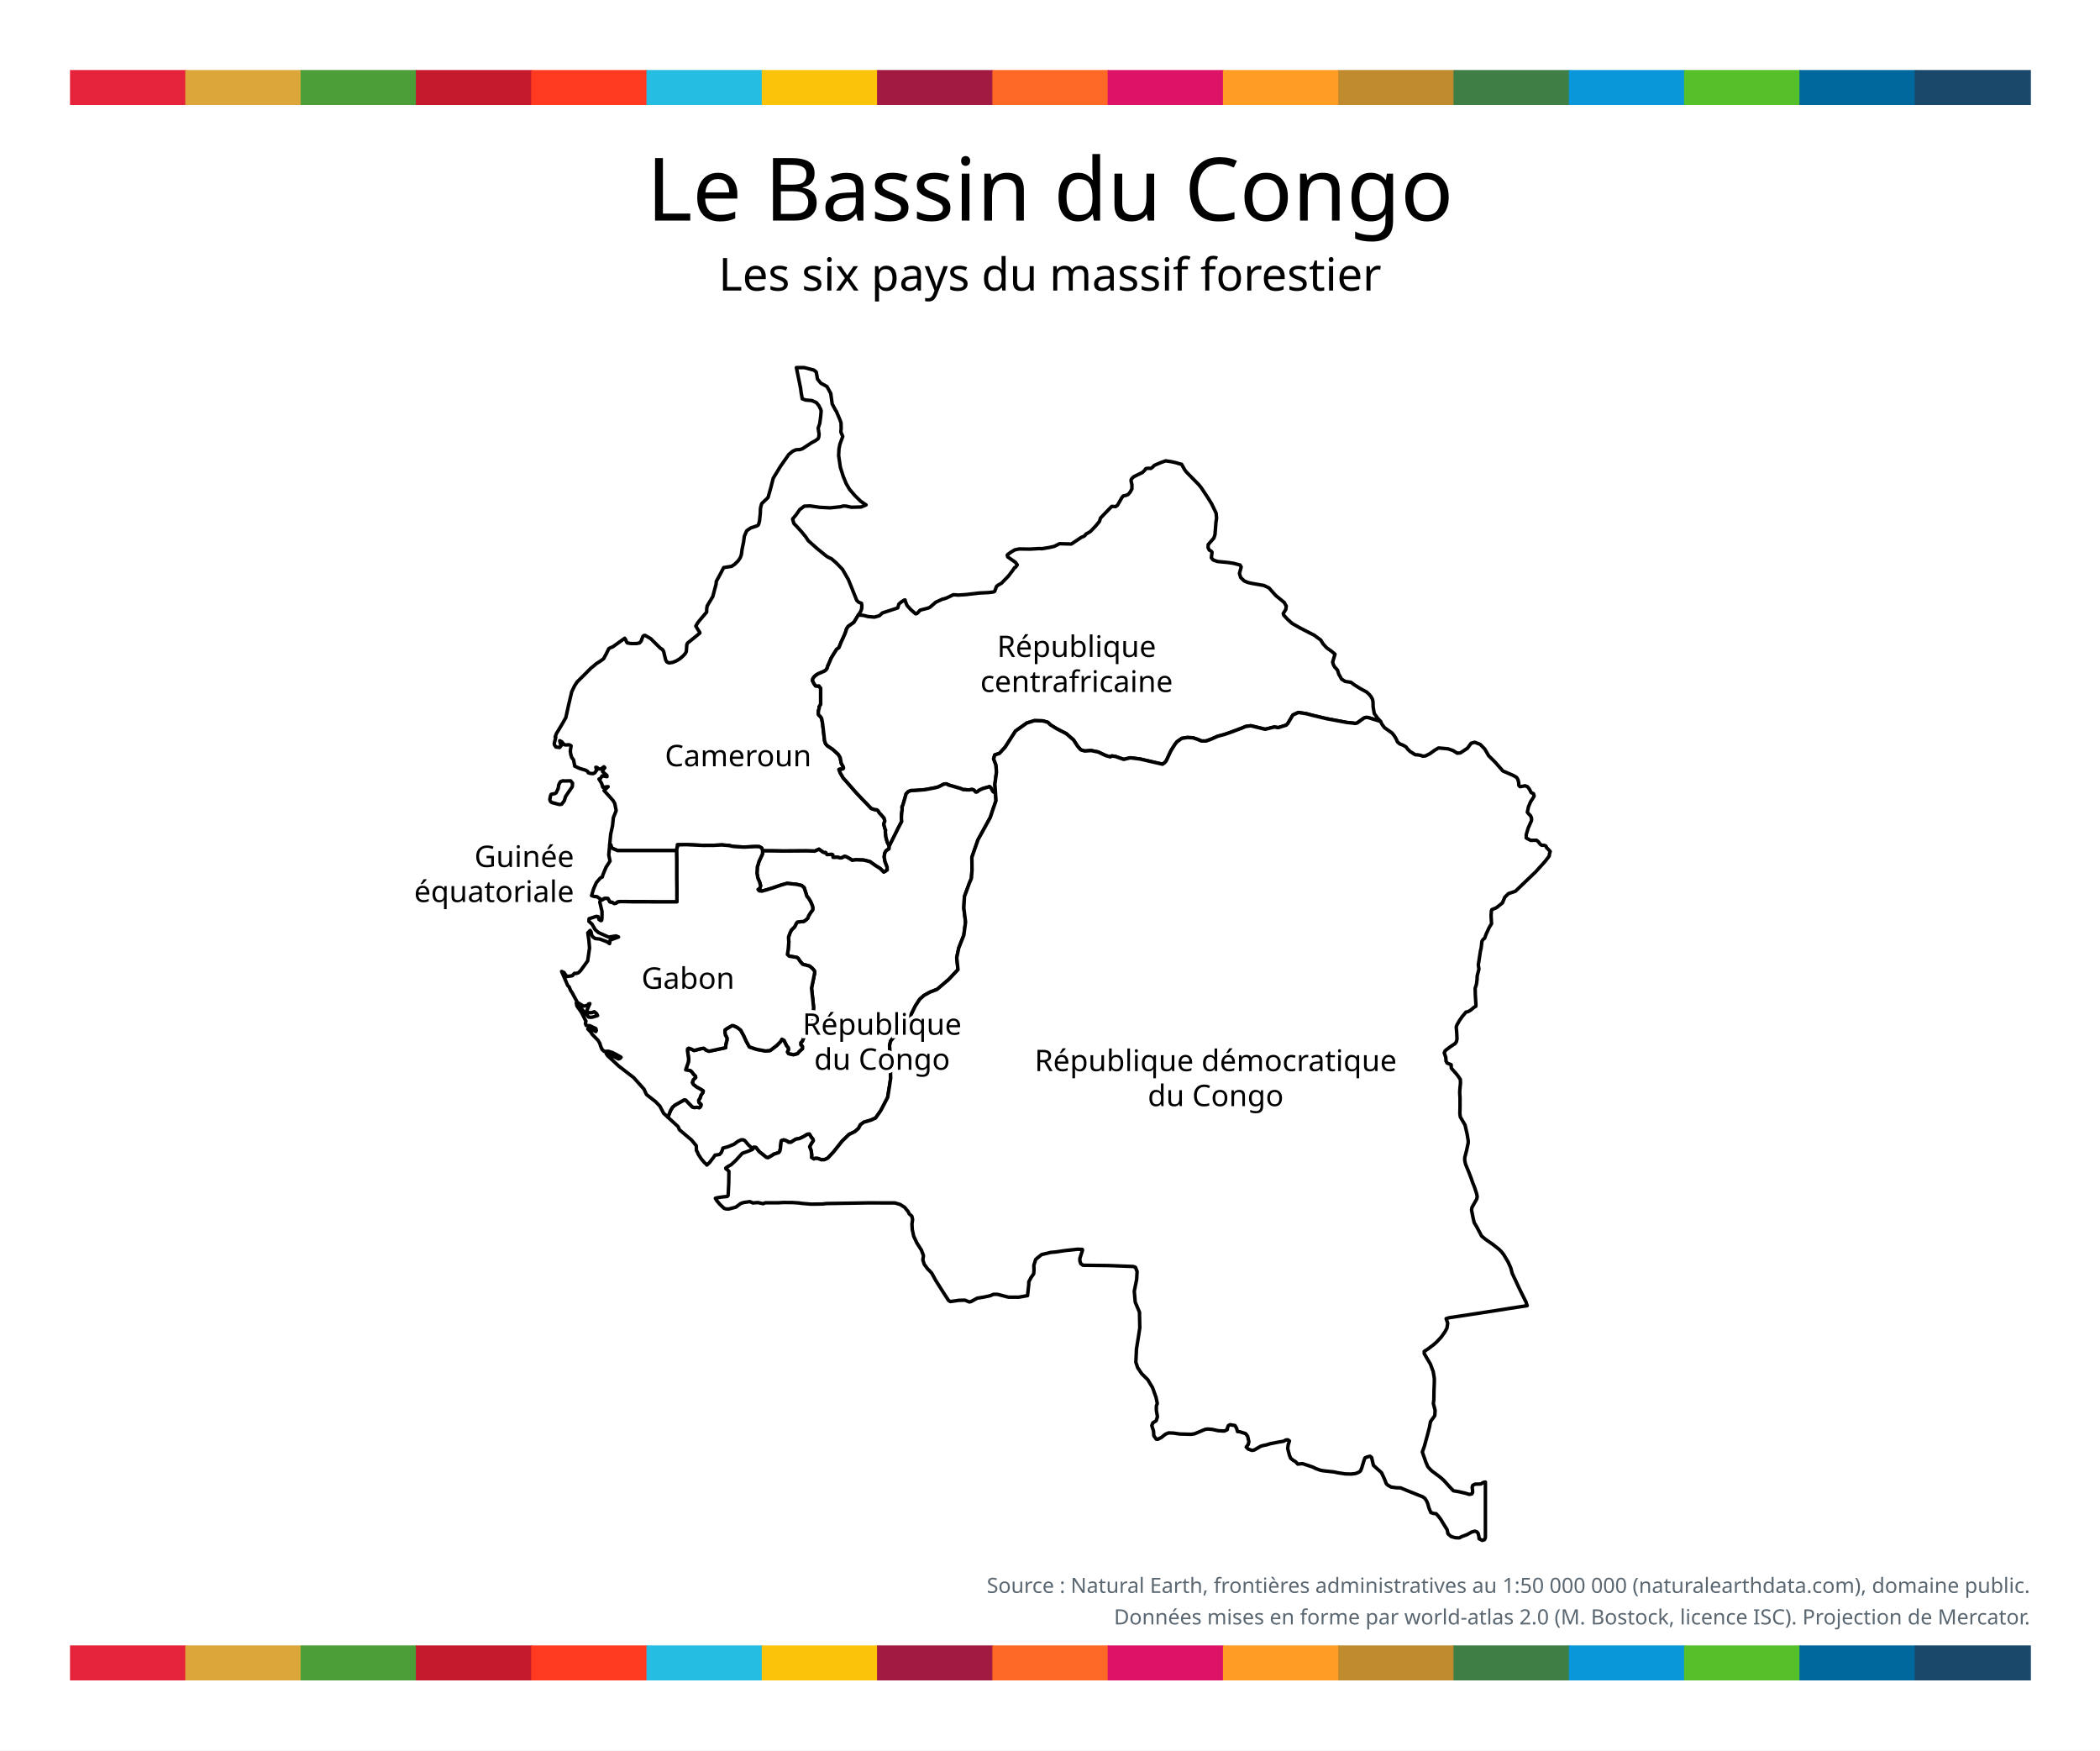
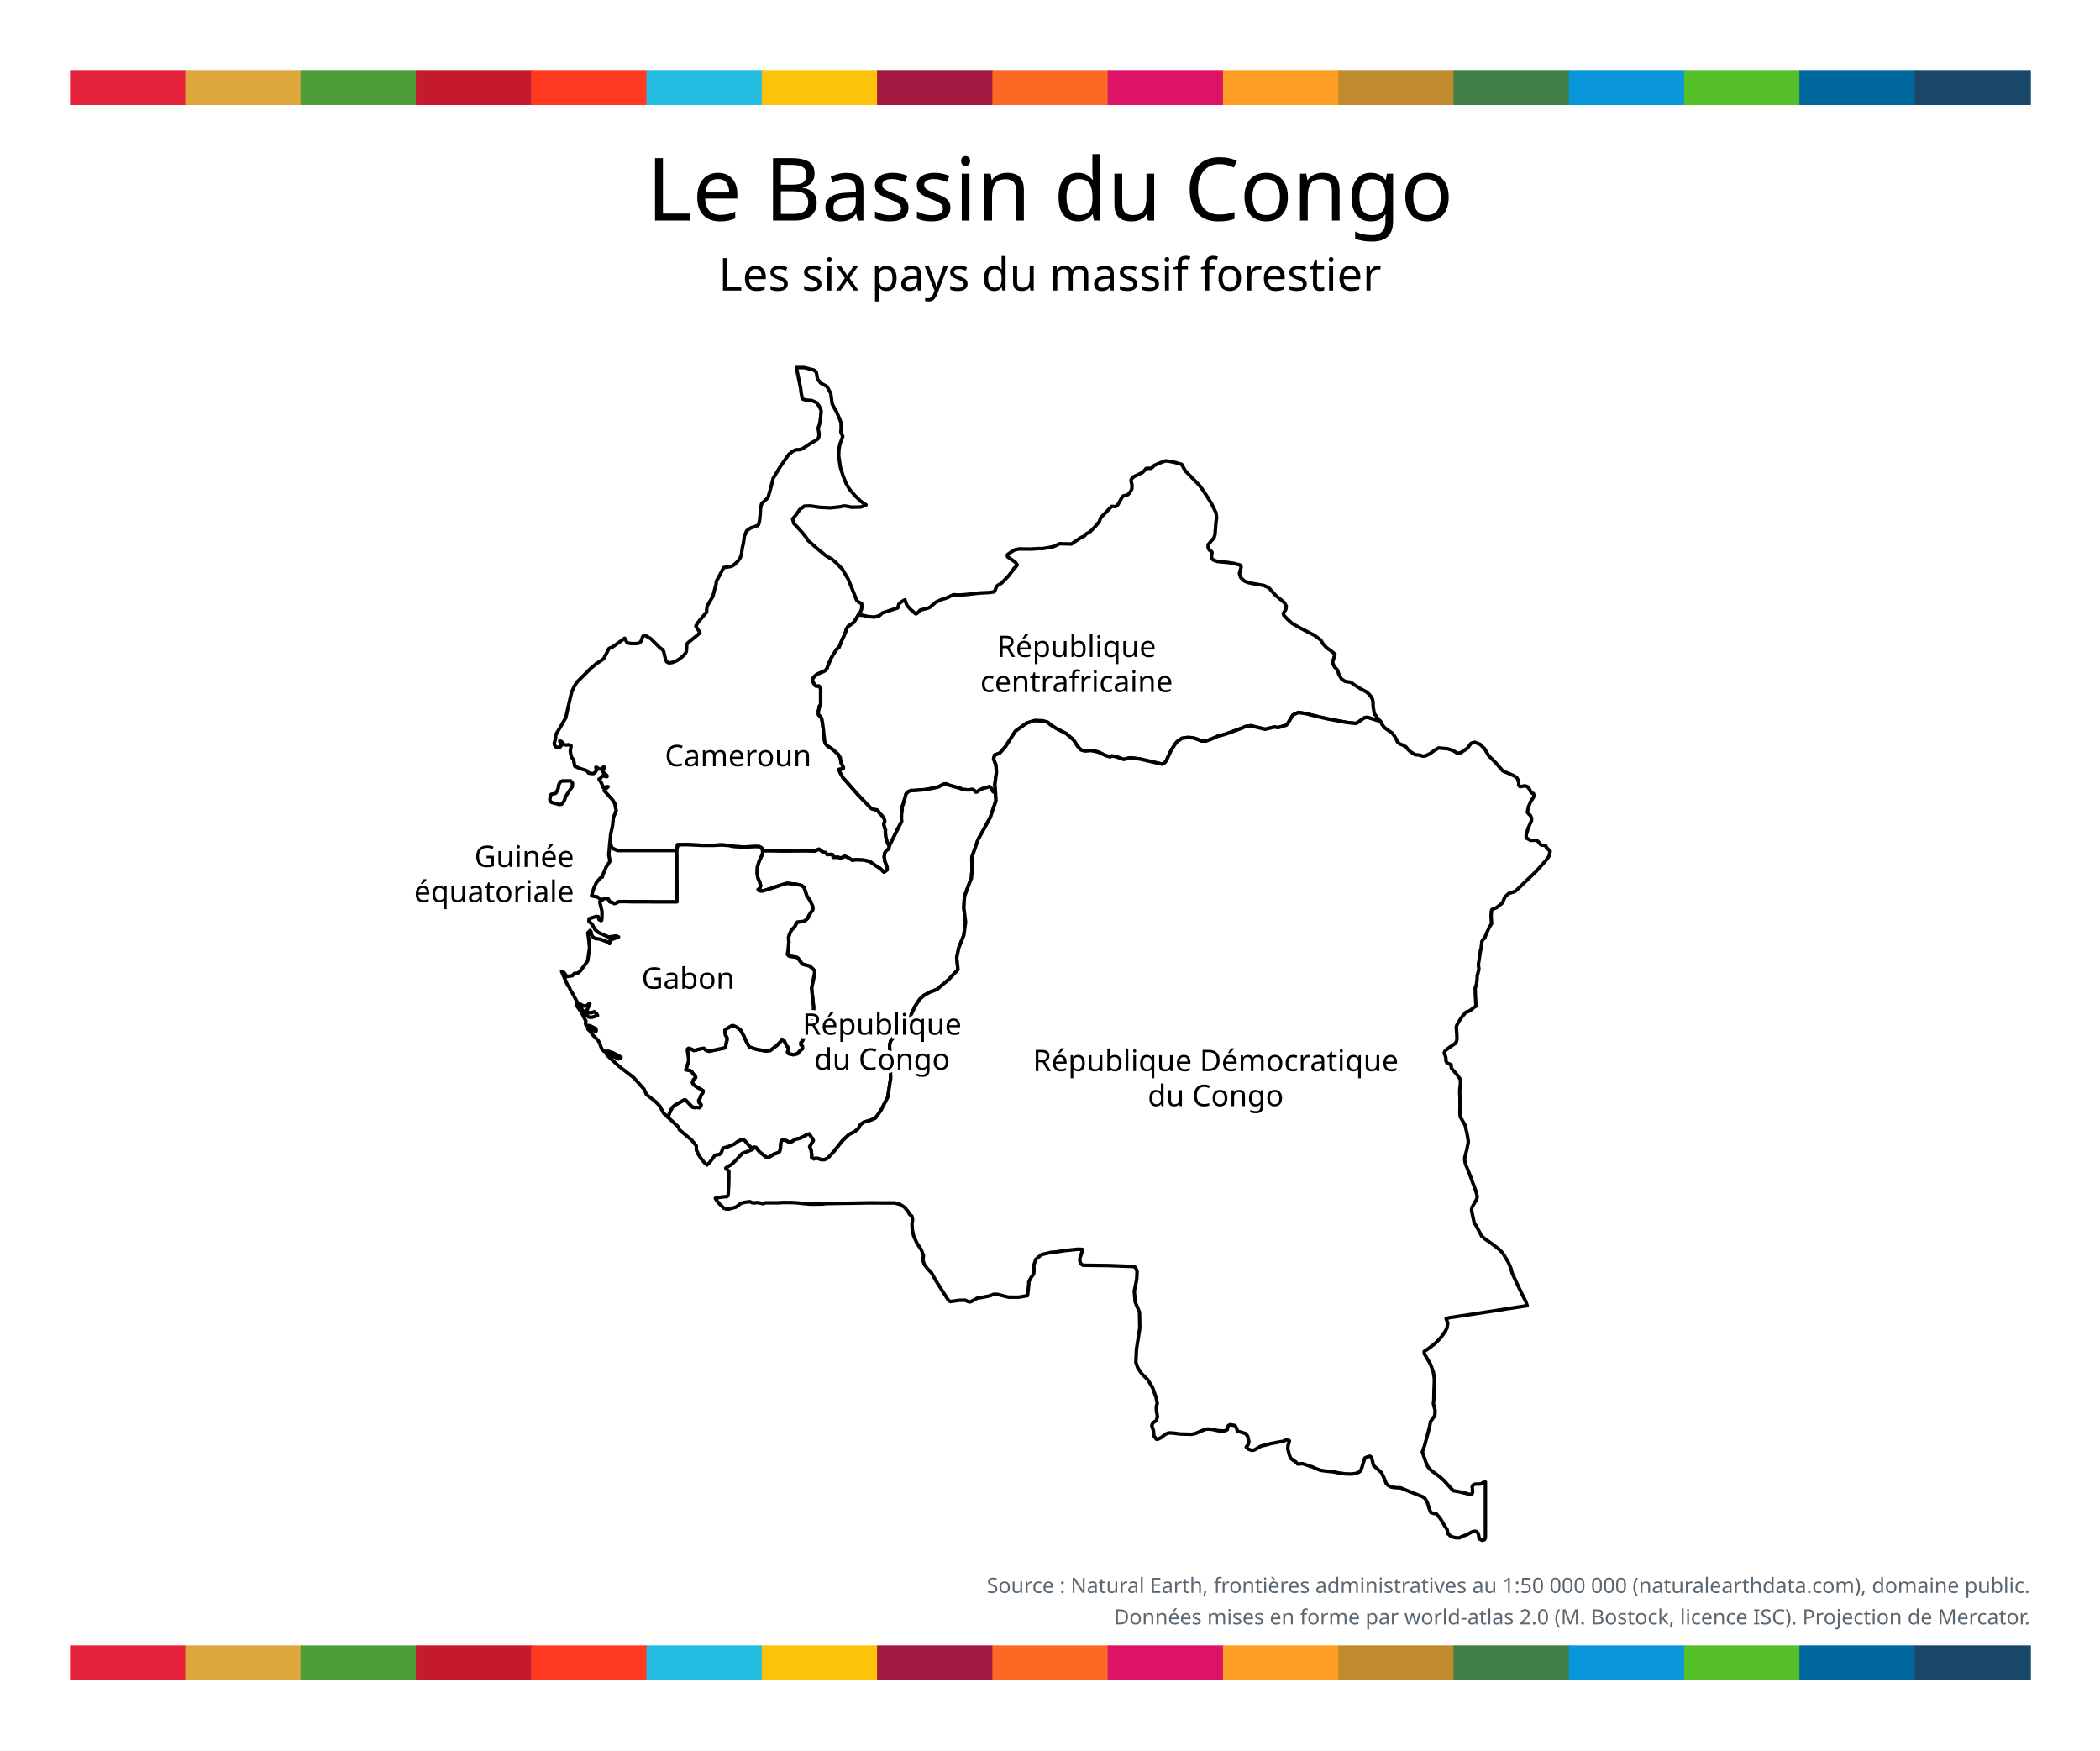
<svg xmlns="http://www.w3.org/2000/svg" viewBox="0 0 1200 1000" width="1200" height="1000" font-family="Jost, Verdana, sans-serif">
  <rect width="1200" height="1000" fill="#FFFFFF" />
  <defs>
    <clipPath id="zone">
      <rect x="40" y="185" width="1120" height="725" rx="6" />
    </clipPath>
  </defs>
  <rect x="40" y="185" width="1120" height="725" fill="#FFFFFF" rx="6" />
  <g clip-path="url(#zone)">
    <path d="M317.234,421.022L317.955,419.06L319.396,416.706L321.198,413.696L323.361,409.902L324.802,403.225L325.793,399.035L326.694,395.236L328.316,391.83L329.848,389.515L334.352,385.058L337.686,381.693L339.398,380.338L340.659,379.201L342.731,377.889L344.894,376.359L346.515,373.385L347.867,370.585L348.858,370.016L350.209,369.491L354.354,366.516L356.966,364.634L357.597,365.597L358.048,366.734L358.498,367.303L360.75,367.653L363.724,367.653L365.435,367.303L366.336,366.297L367.327,363.627L367.868,363.102L368.589,362.97L371.832,364.852L374.535,367.522L377.238,370.191L378.589,371.11L379.22,372.16L380.391,377.015L381.112,378.195L382.283,378.72L384.356,378.414L386.518,377.539L388.5,376.315L390.392,374.697L391.653,373.254L392.194,372.16L392.464,368.222L392.915,367.347L394.897,365.772L398.14,363.145L399.942,361.613L399.762,361.088L398.681,359.467L397.6,357.672L398.681,355.832L399.762,354.43L403.816,349.654L403.816,348.12L404.087,346.191L407.33,340.753L409.222,333.556L409.312,332.151L411.204,328.682L413.547,324.245L418.051,323.542L419.763,322.4L421.745,320.466L423.007,318.619L423.637,316.861L424.088,313.518L424.899,309.69L425.349,306.301L426.701,303.174L428.953,301.633L432.827,300.311L433.458,299.695L433.998,297.624L434.449,293.348L434.539,290.746L434.719,289.643L435.26,287.702L438.864,284.26L440.395,278.873L441.837,273.218L445.981,266.408L450.756,259.592L453.009,257.776L454.901,256.934L457.063,256.846L458.595,256.314L463.73,252.947L465.892,251.794L467.514,250.597L467.874,249.577L468.055,248.07L467.514,244.565L468.415,241.991L468.956,237.995L469.226,234.841L468.956,233.774L468.145,232.263L468.055,231.952L466.523,229.996L463.91,228.839L460.306,228.528L458.414,227.816L458.144,226.17L457.964,225.236L457.784,224.213L457.513,221.942L455.081,210L459.586,210L465.081,211.427L466.433,212.542L467.154,216.598L469.046,218.914L472.559,220.829L474.722,224.791L475.533,230.752L477.425,234.308L477.875,234.885L480.037,239.993L480.578,241.591L480.668,244.698L480.488,246.783L481.569,249.356L479.947,253.789L479.407,256.491L479.227,260.256L480.218,266.983L481.839,272.112L483.551,276.311L485.443,279.536L488.506,283.112L491.84,286.379L494.903,288.452L492.02,289.643L486.524,289.776L483.371,289.114L481.839,289.07L480.308,289.511L474.451,290.129L468.415,289.82L462.919,289.026L459.586,289.158L456.973,291.143L454.901,294.097L452.919,296.478L453.639,299.078L455.081,300.532L457.964,303.703L460.487,306.785L461.838,308.854L466.883,313.342L471.839,317.388L472.83,318.092L474.181,318.795L474.992,319.103L477.695,321.433L481.389,325.212L484.812,331.141L487.245,337.199L489.588,343.033L490.669,344.042L492.29,344.656L492.471,345.928L492.381,347.769L491.84,349.303L490.488,351.319L487.966,355.525L484.632,357.891L483.731,359.336L483.191,361.131L482.47,362.926L480.668,366.822L479.407,369.973L478.055,370.979L475.082,375.747L473.01,380.512L472.65,381.78L472.019,382.698L471.028,383.441L467.514,384.927L466.343,385.67L465.352,386.544L464.541,387.549L464.271,388.772L465.081,390.476L466.073,391.83L467.064,391.917L467.965,391.874L468.505,392.66L468.956,393.14L468.956,402.44L468.055,403.836L468.145,404.447L467.694,406.062L467.604,407.851L467.874,408.549L468.595,409.116L469.496,410.381L470.037,413.217L471.208,423.289L471.749,424.858L472.74,425.991L475.893,428.127L479.046,431.003L480.127,432.833L480.668,435.882L481.929,438.234L481.929,439.062L481.389,439.367L480.218,439.41L479.407,439.585L480.037,441.327L481.749,444.331L484.542,447.466L487.515,450.862L489.948,453.604L493.011,456.825L495.444,459.305L497.876,461.872L499.768,462.482L501.12,462.656L501.75,463.178L502.471,464.352L503.733,465.658L505.174,467.354L505.625,469.094L504.994,470.747L505.625,473.139L505.625,473.313L506.075,474.27L505.895,475.097L506.255,478.271L506.976,481.011L508.147,483.359L508.147,483.533L507.967,484.967L506.435,485.924L505.535,487.446L505.264,489.576L505.715,492.141L506.886,495.227L506.976,497.009L506.526,497.27L505.805,497.835L504.994,498.226L502.922,496.14L500.579,494.705L497.065,492.228L493.552,491.358L488.957,491.184L486.975,491.489L485.623,490.576L483.641,489.489L482.56,489.228L481.028,490.054L479.947,490.097L478.686,489.75L476.073,489.793L475.803,488.359L475.352,488.098L472.559,488.228L471.749,487.054L471.298,487.185L470.217,486.793L467.965,485.141L465.622,486.228L460.667,486.098L454.36,486.141L447.783,486.185L441.837,486.098L435.8,486.054L435.26,484.489L433.998,483.707L431.746,483.62L425.169,483.924L420.124,483.663L418.502,483.489L416.7,483.054L412.465,482.706L407.24,482.967L406.069,482.924L401.924,482.967L392.374,482.533L387.149,482.62L387.239,483.576L386.878,484.272L386.608,485.924L380.842,485.924L373.184,485.924L365.976,485.924L361.111,485.924L352.912,485.924L350.119,484.75L349.308,484.054L349.128,483.228L349.038,482.663L348.407,482.489L348.948,476.619L350.029,471.704L350.48,467.137L352.101,463.091L351.29,459.044L350.299,457.303L345.164,451.602L347.506,449.425L344.443,449.73L343.812,447.597L342.281,445.072L343.182,444.636L344.083,443.243L346.876,443.678L346.786,442.981L344.353,440.848L344.623,439.759L345.614,438.583L345.074,438.06L343.362,439.323L342.101,439.28L341.2,438.452L340.479,438.322L340.929,439.977L339.938,441.414L339.037,441.936L337.416,441.849L336.154,441.501L335.794,440.673L334.623,440.02L331.199,438.975L328.406,437.668L327.775,434.183L326.694,432.702L326.154,431.003L325.883,429.086L326.334,426.079L325.613,425.599L324.802,425.468L323.541,425.599L322.37,425.425L321.018,423.769L319.847,423.158L320.568,426.166L319.757,427.037L317.685,426.776L316.874,425.643L316.694,424.771L317.595,421.109Z" fill="#FFFFFF" stroke="#000000" stroke-width="2" stroke-linejoin="round" />
    <path d="M707.439,322.488L708.611,322.795L709.241,323.938L708.25,327.628L708.971,329.956L711.043,331.932L713.115,332.766L715.188,333.249L722.215,334.478L725.098,335.838L728.972,340.182L733.837,344.174L735.009,346.278L734.738,348.164L733.297,350.487L733.567,351.451L735.729,353.773L738.342,356.139L742.937,358.767L751.046,362.926L754.74,365.684L756.001,367.785L758.073,370.06L760.956,372.116L762.848,373.735L761.497,378.283L761.947,379.769L762.668,381.037L764.29,382.829L765.011,385.145L766.632,387.986L768.704,389.296L771.948,389.777L773.75,391.131L777.354,393.402L780.958,395.367L782.399,396.721L783.39,397.9L784.201,399.341L784.561,400.738L784.651,403.793L785.282,407.589L787.174,410.207L788.886,412.126L781.678,409.902L780.597,409.858L779.336,410.251L775.552,412.999L774.381,413.304L773.029,413.086L769.605,412.737L758.163,410.6L749.334,408.505L746.631,407.764L741.946,407.022L738.793,408.462L735.91,413.304L735.009,414.263L730.414,415.703L728.251,415.31L722.936,416.618L714.737,414.612L711.764,415.048L709.421,416.052L703.565,418.232L699.961,419.496L695.817,420.63L691.853,422.374L689.15,423.333L686.537,423.333L684.195,422.33L681.672,421.502L678.519,421.327L675.365,421.807L672.572,423.769L671.491,425.12L669.149,428.824L666.356,434.793L665.274,435.969L664.914,436.1L664.283,436.579L651.4,433.617L645.904,432.92L642.12,433.835L637.435,432.179L635.363,431.874L634.462,432.397L631.849,431.656L627.524,429.609L623.47,428.781L619.866,429.042L617.614,428.388L615.812,426.384L613.469,422.766L609.325,419.147L603.739,416.27L600.225,414.089L598.784,412.65L595.811,411.821L591.126,411.69L586.711,413.086L580.314,417.621L574.368,426.863L571.124,430.393L568.421,431.308L567.791,433.53L569.142,437.058L569.412,441.152L568.512,448.032L568.872,453.082L567.43,452.255L566.079,449.904L565.448,449.425L561.574,450.514L559.502,451.471L558.421,452.385L557.61,452.516L556.349,451.254L555.448,450.992L553.826,451.254L552.294,451.21L551.303,451.079L550.582,451.167L548.781,450.426L542.023,448.468L540.852,447.814L539.501,447.902L536.077,449.599L534.185,450.078L528.599,451.123L522.653,451.602L520.4,451.645L518.869,452.385L517.788,453.473L517.157,455.78L515.986,459.827L515.445,460.915L515.535,462.525L515.175,465.223L515.085,467.659L515.265,469.268L513.553,472.53L511.571,476.532L509.859,479.924L508.147,483.359L506.976,481.011L506.255,478.271L505.895,475.097L506.075,474.27L505.625,473.313L505.625,473.139L504.994,470.747L505.625,469.094L505.174,467.354L503.733,465.658L502.471,464.352L501.75,463.178L501.12,462.656L499.768,462.482L497.876,461.872L495.444,459.305L493.011,456.825L489.948,453.604L487.515,450.862L484.542,447.466L481.749,444.331L480.037,441.327L479.407,439.585L480.218,439.41L481.389,439.367L481.929,439.062L481.929,438.234L480.668,435.882L480.127,432.833L479.046,431.003L475.893,428.127L472.74,425.991L471.749,424.858L471.208,423.289L470.037,413.217L469.496,410.381L468.595,409.116L467.874,408.549L467.604,407.851L467.694,406.062L468.145,404.447L468.055,403.836L468.956,402.44L468.956,393.14L468.505,392.66L467.965,391.874L467.064,391.917L466.073,391.83L465.081,390.476L464.271,388.772L464.541,387.549L465.352,386.544L466.343,385.67L467.514,384.927L471.028,383.441L472.019,382.698L472.65,381.78L473.01,380.512L475.082,375.747L478.055,370.979L479.407,369.973L480.668,366.822L482.47,362.926L483.191,361.131L483.731,359.336L484.632,357.891L487.966,355.525L490.488,351.319L493.281,351.538L496.074,352.24L499.678,352.546L502.471,351.757L504.273,350.136L508.327,348.821L513.012,347.287L513.643,345.051L515.085,343.867L516.616,342.858L517.157,342.726L517.337,343.472L518.238,345.796L520.31,348.12L523.193,350.662L524.004,350.487L525.806,348.558L530.401,347.374L531.482,346.848L534.726,344.042L538.6,342.244L539.501,342.069L540.942,341.586L544.816,339.744L547.609,339.963L552.114,339.656L559.592,338.778L564.998,338.515L567.701,338.164L568.421,337.769L569.412,335.048L570.313,334.302L572.296,333.161L576.26,329.077L578.873,325.607L579.593,324.465L579.683,324.377L580.224,324.157L581.305,322.707L580.224,321.213L575.809,318.136L575.809,317.74L575.539,317.212L575.809,316.817L577.521,315.541L579.864,314.134L582.296,313.606L588.603,313.694L594.099,313.386L595.36,313.474L599.595,312.77L602.478,312.11L605.451,310.614L612.208,310.79L617.794,307.049L619.416,306.345L620.136,305.772L620.407,305.2L623.019,303.703L625.993,300.62L628.245,297.888L628.876,295.905L635.273,289.29L637.525,289.423L638.606,288.585L641.129,284.172L641.85,283.333L643.111,283.068L644.552,282.583L645.724,281.258L646.805,279.315L646.805,276.885L646.354,274.941L646.354,274.013L646.985,273.129L647.976,272.289L652.841,269.902L654.012,268.752L654.823,267.69L656.175,267.514L657.616,267.602L658.517,266.983L659.598,265.877L662.932,264.417L666.085,263.266L669.329,263.753L671.942,264.328L674.194,265.036L675.185,265.213L676.987,268.398L677.798,269.504L685.096,276.974L686.537,278.785L690.141,284.216L692.393,287.879L694.916,293.127L695.186,295.993L694.826,298.417L694.285,305.376L693.655,307.357L690.411,311.098L690.321,312.77L690.952,314.178L691.943,314.75L692.573,315.453L692.213,318.663L693.294,319.938L695.727,320.773L701.763,321.345L704.917,321.828Z" fill="#FFFFFF" stroke="#000000" stroke-width="2" stroke-linejoin="round" />
    <path d="M381.653,638.248L383.184,634.372L384.265,632.587L385.617,631.368L391.023,628.321L391.834,628.452L395.618,632.369L396.789,632.718L398.05,632.587L399.672,632.761L400.393,631.978L400.573,630.976L399.402,629.845L399.221,628.626L400.032,627.276L400.483,625.84L401.654,624.099L401.834,623.272L400.573,622.402L398.05,621.009L396.338,619.704L395.618,618.486L396.158,616.876L397.51,615.571L397.419,614.875L396.248,613.7L395.347,612.438L394.446,611.655L391.834,611.177L392.374,609.524L393.275,607.045L393.545,605.131L392.825,600.174L392.915,599.26L393.545,598.826L395.077,599.347L396.609,600.13L400.753,599.043L402.195,598.869L403.366,599.826L405.078,600.565L414.628,598.521L414.808,596.391L415.349,594.478L415.439,593.043L414.988,592.13L414.538,591.434L414.267,590L414.267,588.435L415.168,587.739L418.232,585.914L419.133,585.957L421.295,586.957L423.277,588.522L425.079,591.826L426.34,594.652L428.232,598.086L432.467,599.478L437.422,600.391L440.125,600.13L443.909,597.217L446.161,594.912L446.792,593.695L448.053,594.347L449.495,597.347L450.486,598.521L450.666,599.608L450.035,601L450.666,601.913L453.369,602.522L455.711,601.913L456.703,600.695L458.504,599.086L458.504,597.782L457.604,596.869L457.604,595.695L458.504,594.738L459.496,592.173L459.766,590.261L460.667,589.087L462.469,588.217L463.099,587.478L464.09,583.001L463.55,581.393L463.55,580.046L464.721,578.351L464.901,575.526L464.451,570.963L464.09,567.791L463.73,564.488L464.631,560.187L465.532,555.668L465.352,554.538L464.09,553.148L462.559,551.888L458.685,550.889L457.243,549.238L456.072,547.5L455.261,546.935L450.936,546.24L449.945,545.24L450.396,542.46L450.756,538.289L450.576,535.378L451.387,533.076L452.198,531.338L454.09,529.47L455.171,527.297L455.711,526.732L459.315,526.385L460.577,525.472L461.568,524.56L462.018,523.3L463.28,521.258L464.361,519.867L464.451,518.912L464.271,517.608L463.189,515.044L461.838,512.872L461.117,512.133L459.496,507.092L458.054,505.875L455.171,505.223L449.765,504.658L446.522,505.571L441.566,507.266L437.782,508.439L435.35,509.091L433.908,508.917L433.188,508.135L434.179,507.483L434.629,505.962L433.998,503.746L433.097,501.747L432.557,498.921L432.737,495.401L433.728,492.097L435.71,487.793L435.8,486.054L441.837,486.098L447.783,486.185L454.36,486.141L460.667,486.098L465.622,486.228L467.965,485.141L470.217,486.793L471.298,487.185L471.749,487.054L472.559,488.228L475.352,488.098L475.803,488.359L476.073,489.793L478.686,489.75L479.947,490.097L481.028,490.054L482.56,489.228L483.641,489.489L485.623,490.576L486.975,491.489L488.957,491.184L493.552,491.358L497.065,492.228L500.579,494.705L502.922,496.14L504.994,498.226L505.805,497.835L506.526,497.27L506.976,497.009L506.886,495.227L505.715,492.141L505.264,489.576L505.535,487.446L506.435,485.924L507.967,484.967L508.147,483.533L508.147,483.359L509.859,479.924L511.571,476.532L513.553,472.53L515.265,469.268L515.085,467.659L515.175,465.223L515.535,462.525L515.445,460.915L515.986,459.827L517.157,455.78L517.788,453.473L518.869,452.385L520.4,451.645L522.653,451.602L528.599,451.123L534.185,450.078L536.077,449.599L539.501,447.902L540.852,447.814L542.023,448.468L548.781,450.426L550.582,451.167L551.303,451.079L552.294,451.21L553.826,451.254L555.448,450.992L556.349,451.254L557.61,452.516L558.421,452.385L559.502,451.471L561.574,450.514L565.448,449.425L566.079,449.904L567.43,452.255L568.872,453.082L569.142,457.434L567.25,462.873L565.899,466.963L562.205,473.705L558.871,479.706L555.358,489.793L555.448,497.139L555.087,501.747L553.916,504.571L551.123,512.176L550.763,518.738L551.754,526.732L550.763,534.292L547.88,541.504L546.708,547.109L547.429,553.93L542.113,559.578L535.536,565.183L531.302,566.835L527.968,568.703L525.536,570.876L524.815,572.006L523.103,574.613L519.139,582.697L517.067,586.218L514.364,589.261L510.4,592.956L508.958,594.695L508.327,597.217L508.598,601.869L508.958,616.049L508.327,620.139L507.246,626.928L503.282,634.503L500.309,638.727L497.426,639.99L493.552,641.122L491.66,642.559L490.579,644.65L488.416,646.523L485.173,648.092L481.209,651.926L476.343,658.072L473.01,661.603L471.208,662.475L469.316,662.562L467.424,661.821L465.892,661.734L465.081,662.083L464.541,661.777L463.73,661.211L463.82,659.815L463.55,657.461L462.649,655.064L463.73,653.103L464.721,651.621L464.541,650.88L463.55,649.617L462.469,647.874L461.388,648.005L459.135,649.355L456.883,650.401L454.63,650.837L452.919,651.926L452.018,652.536L450.576,652.536L449.765,651.883L447.963,651.229L446.972,651.447L446.432,651.752L446.161,653.974L445.981,655.892L445.621,657.636L444.99,658.464L442.287,659.336L440.395,660.557L438.864,661.385L437.873,661.167L435.89,659.554L433.998,658.072L432.917,656.808L432.287,655.936L431.926,655.543L430.665,655.456L430.304,656.284L429.674,655.892L427.782,654.192L425.529,651.534L424.628,651.142L423.457,651.185L421.475,652.144L419.493,653.669L415.979,655.108L413.096,655.892L412.826,656.851L412.105,658.551L411.114,659.554L408.591,659.903L407.6,661.385L405.348,664.263L403.906,665.571L403.546,665.004L402.645,664.307L400.753,662.083L398.951,659.336L398.501,658.072L397.96,657.331L397.87,654.541L395.167,651.273L388.23,645.391L387.509,643.648Z" fill="#FFFFFF" stroke="#000000" stroke-width="2" stroke-linejoin="round" />
    <path d="M872.675,745.924L868.35,746.583L862.134,747.548L855.196,748.646L848.079,749.744L840.961,750.842L834.294,751.852L828.168,752.774L826.366,753.301L827.267,755.981L826.816,758.75L825.645,760.903L823.753,763.586L822.852,764.641L820.87,766.708L819.248,768.16L816.005,770.624L813.842,772.032L813.842,773.309L817.356,779.254L818.978,783.572L819.609,787.451L819.609,789.656L819.428,794.245L819.338,799.674L819.068,801.838L820.059,805.726L819.879,808.732L817.446,812.137L816.816,815.455L815.644,819.97L813.933,826.215L812.761,829.495L813.482,831.623L814.023,833.087L814.653,834.995L815.915,837.923L817.446,839.61L818.257,840.365L823.122,844.007L825.104,845.784L828.258,849.296L830.51,851.652L833.664,852.186L837.448,853.076L839.61,853.743L841.051,853.432L841.502,852.586L841.412,850.852L841.232,849.562L841.592,848.54L842.853,847.873L846.187,847.784L847.628,846.895L848.8,846.673L848.8,850.541L848.8,854.232L848.8,858.728L848.8,863.894L848.8,868.129L848.8,872.634L848.8,877.856L848.8,878.437L848.259,879.598L846.998,880L845.196,879.017L845.106,877.945L844.655,876.025L843.844,875.043L842.763,874.731L840.961,875.222L838.439,876.651L835.195,877.856L833.934,878.571L831.681,878.481L829.249,877.811L827.447,876.249L826.906,873.838L825.375,871.429L823.212,867.861L822.131,866.435L820.69,864.785L819.248,864.607L817.627,864.117L816.635,861.711L815.735,858.683L815.194,857.481L814.203,855.968L812.851,855.033L809.788,853.832L805.554,852.142L800.328,850.007L797.805,849.918L794.922,849.518L793.211,848.54L792.219,847.695L791.048,844.762L789.427,841.298L784.832,837.169L783.75,832.599L782.85,831.934L781.228,832.333L779.966,832.91L779.516,834.107L778.255,838.234L777.534,840.143L777.083,840.632L776.092,841.253L774.471,841.831L772.038,842.097L768.704,842.008L764.56,841.386L762.308,840.898L756.181,840.232L754.469,839.921L751.947,838.989L750.145,838.101L744.289,836.148L741.586,836.414L740.324,835.039L739.153,834.373L737.531,833.087L736.811,831.313L735.819,827.5L736.09,825.462L736.811,823.203L736,822.582L734.919,822.582L733.387,823.38L730.684,823.823L725.729,824.797L723.927,825.373L721.945,825.772L720.503,826.171L716.719,828.343L715.458,828.609L713.205,827.811L712.124,826.658L713.205,825.329L713.656,823.69L712.935,820.501L711.764,818.996L708.43,817.933L707.169,817.845L706.628,816.03L705.727,814.393L703.835,814.083L702.935,813.906L701.943,814.393L701.403,815.72L701.313,816.738L699.601,817.535L696.177,817.358L692.754,816.606L690.321,816.384L688.699,816.561L682.663,819.084L680.681,819.394L674.104,819.217L670.41,818.686L667.707,818.597L665.905,819.394L663.563,821.254L661.581,822.228L660.68,822.14L660.139,821.342L659.328,820.28L659.148,817.491L658.157,814.437L658.788,812.845L660.68,811.651L661.4,809.307L660.77,805.726L660.77,803.252L661.31,801.794L660.589,798.305L658.607,792.744L655.904,788.245L652.391,784.762L650.138,781.413L649.057,778.241L649.418,770.624L650.499,763.893L651.31,758.574L651.129,749.656L648.697,743.861L648.156,737.632L649.508,730.967L649.778,726.41L648.877,724.088L648.246,723.738L647.435,723.519L641.489,723.3L633.471,722.993L626.443,722.905L618.875,722.818L617.614,721.942L617.073,720.409L617.073,718.877L618.605,714.149L618.425,713.755L615.722,713.667L608.424,714.455L603.559,715.199L600.496,715.462L595.18,716.731L591.846,719.446L590.765,722.862L590.855,725.665L590.675,727.724L589.143,729.872L587.882,732.326L587.882,733.641L587.161,740.176L582.206,741.053L577.251,741.053L576.08,741.009L569.953,739.43L567.701,739.43L565.719,740.264L561.935,741.053L558.421,741.624L554.817,743.598L553.826,743.774L551.393,742.764L548.06,742.852L544.636,743.335L543.104,743.554L542.023,742.94L538.87,738.07L534.726,731.537L532.473,727.418L531.572,726.366L530.131,724.964L528.149,722.292L527.338,719.752L527.698,717.344L526.527,714.149L523.914,710.079L522.112,706.186L521.301,702.469L521.121,699.321L521.481,696.699L521.031,694.732L519.589,693.509L518.779,691.892L518.148,691.237L516.977,689.751L514.364,688.091L511.391,687.218L505.084,687.218L496.705,687.174L489.137,687.305L480.758,687.436L472.289,687.567L469.947,687.829L463.46,687.917L458.234,687.48L456.342,687.218L452.919,687L447.603,686.956L444.72,687.131L437.782,687.131L437.152,687.174L436.071,687.655L433.097,687L430.214,687.218L428.503,686.476L424.989,686.956L423.277,687.524L420.484,689.62L416.34,690.712L414.808,690.625L413.727,690.276L411.294,687.96L409.492,685.777L408.772,684.554L409.853,684.248L413.096,683.768L415.529,683.55L416.069,682.939L416.43,676.129L416.52,669.192L415.619,668.275L414.808,667.752L414.718,667.272L415.979,666.4L417.781,665.397L418.322,664.917L420.304,663.086L424.178,658.856L427.151,657.81L429.854,656.72L430.304,656.284L430.665,655.456L431.926,655.543L432.287,655.936L432.917,656.808L433.998,658.072L435.89,659.554L437.873,661.167L438.864,661.385L440.395,660.557L442.287,659.336L444.99,658.464L445.621,657.636L445.981,655.892L446.161,653.974L446.432,651.752L446.972,651.447L447.963,651.229L449.765,651.883L450.576,652.536L452.018,652.536L452.919,651.926L454.63,650.837L456.883,650.401L459.135,649.355L461.388,648.005L462.469,647.874L463.55,649.617L464.541,650.88L464.721,651.621L463.73,653.103L462.649,655.064L463.55,657.461L463.82,659.815L463.73,661.211L464.541,661.777L465.081,662.083L465.892,661.734L467.424,661.821L469.316,662.562L471.208,662.475L473.01,661.603L476.343,658.072L481.209,651.926L485.173,648.092L488.416,646.523L490.579,644.65L491.66,642.559L493.552,641.122L497.426,639.99L500.309,638.727L503.282,634.503L507.246,626.928L508.327,620.139L508.958,616.049L508.598,601.869L508.327,597.217L508.958,594.695L510.4,592.956L514.364,589.261L517.067,586.218L519.139,582.697L523.103,574.613L524.815,572.006L525.536,570.876L527.968,568.703L531.302,566.835L535.536,565.183L542.113,559.578L547.429,553.93L546.708,547.109L547.88,541.504L550.763,534.292L551.754,526.732L550.763,518.738L551.123,512.176L553.916,504.571L555.087,501.747L555.448,497.139L555.358,489.793L558.871,479.706L562.205,473.705L565.899,466.963L567.25,462.873L569.142,457.434L568.872,453.082L568.512,448.032L569.412,441.152L569.142,437.058L567.791,433.53L568.421,431.308L571.124,430.393L574.368,426.863L580.314,417.621L586.711,413.086L591.126,411.69L595.811,411.821L598.784,412.65L600.225,414.089L603.739,416.27L609.325,419.147L613.469,422.766L615.812,426.384L617.614,428.388L619.866,429.042L623.47,428.781L627.524,429.609L631.849,431.656L634.462,432.397L635.363,431.874L637.435,432.179L642.12,433.835L645.904,432.92L651.4,433.617L664.283,436.579L664.914,436.1L665.274,435.969L666.356,434.793L669.149,428.824L671.491,425.12L672.572,423.769L675.365,421.807L678.519,421.327L681.672,421.502L684.195,422.33L686.537,423.333L689.15,423.333L691.853,422.374L695.817,420.63L699.961,419.496L703.565,418.232L709.421,416.052L711.764,415.048L714.737,414.612L722.936,416.618L728.251,415.31L730.414,415.703L735.009,414.263L735.91,413.304L738.793,408.462L741.946,407.022L746.631,407.764L749.334,408.505L758.163,410.6L769.605,412.737L773.029,413.086L774.381,413.304L775.552,412.999L779.336,410.251L780.597,409.858L781.678,409.902L788.886,412.126L789.787,413.915L791.138,415.703L795.463,418.755L796.814,420.455L797.896,422.33L798.526,423.812L799.878,424.989L801.77,425.73L803.391,426.645L804.382,427.953L805.824,429.347L808.707,431.177L810.058,431.221L811.68,431.482L813.032,432.005L814.563,431.831L816.996,430.611L819.879,428.563L822.041,427.299L827.357,427.778L830.33,428.781L832.673,430.262L834.474,430.131L838.529,427.473L840.601,424.64L842.673,424.03L845.827,425.25L848.439,427.909L850.692,431.787L852.223,433.268L854.476,435.534L858.8,440.456L864.476,442.894L866.639,444.114L867.359,445.333L867.81,446.944L867.9,448.685L868.621,449.425L870.152,449.164L871.414,448.903L872.855,449.425L873.846,450.688L874.387,451.689L874.927,452.777L876.279,453.43L876.639,454.823L875.648,456.477L874.657,457.956L873.396,460.959L872.765,464.004L873.576,465.005L874.477,465.875L874.927,466.745L875.198,467.746L875.108,468.877L873.216,473.139L872.135,476.836L872.135,478.706L874.657,480.098L877.991,480.011L879.072,480.88L880.063,482.228L880.964,482.88L882.405,482.88L883.396,483.359L883.757,484.272L884.838,485.315L885.829,486.446L885.379,487.88L885.289,489.011L882.946,492.054L877.54,498.052L865.918,509.178L865.828,509.178L861.954,510.525L859.881,512.567L858.53,515.826L855.106,518.564L852.494,519.65L852.223,520.345L852.043,523.3L852.313,527.688L851.052,529.687L849.25,533.597L848.349,536.03L847.628,536.508L846.818,537.724L846.367,541.678L846.007,543.025L844.745,551.236L845.106,553.582L844.115,557.493L844.025,559.752L843.664,562.359L842.943,564.619L843.034,568.225L843.394,574.135L843.304,574.917L842.313,575.439L840.601,576.917L838.979,577.916L837.718,578.177L835.556,580.741L833.844,583.219L832.492,585.609L832.132,586.739L832.402,589.869L832.582,593.521L832.222,595.13L831.591,596.086L828.618,598.086L826.726,599.521L825.825,600.261L825.285,601.435L826.186,604.131L826.276,606.131L826.906,607.306L829.249,608.263L829.249,609.219L829.339,610.263L830.51,611.568L832.763,614.178L834.474,616.615L834.565,618.747L834.204,622.315L834.114,624.404L834.294,627.189L834.294,632.457L834.204,636.201L834.474,638.117L837.177,642.733L838.349,647.874L838.979,651.621L838.979,652.841L838.078,657.156L836.997,661.341L836.997,662.911L837.448,665.048L839.43,669.889L840.781,673.423L841.502,675.562L842.493,678.006L843.754,681.803L844.115,683.637L843.844,684.991L841.142,689.751L840.871,691.237L841.592,694.951L842.403,698.491L843.664,700.545L846.637,706.142L848.89,708.023L852.944,710.823L856.548,713.667L857.989,715.112L859.251,716.731L861.773,720.935L863.305,724.351L864.116,727.418L866.098,731.625L867.9,735.527L870.242,740.307L871.954,743.686Z" fill="#FFFFFF" stroke="#000000" stroke-width="2" stroke-linejoin="round" />
    <path d="M435.8,486.054L435.71,487.793L433.728,492.097L432.737,495.401L432.557,498.921L433.097,501.747L433.998,503.746L434.629,505.962L434.179,507.483L433.188,508.135L433.908,508.917L435.35,509.091L437.782,508.439L441.566,507.266L446.522,505.571L449.765,504.658L455.171,505.223L458.054,505.875L459.496,507.092L461.117,512.133L461.838,512.872L463.189,515.044L464.271,517.608L464.451,518.912L464.361,519.867L463.28,521.258L462.018,523.3L461.568,524.56L460.577,525.472L459.315,526.385L455.711,526.732L455.171,527.297L454.09,529.47L452.198,531.338L451.387,533.076L450.576,535.378L450.756,538.289L450.396,542.46L449.945,545.24L450.936,546.24L455.261,546.935L456.072,547.5L457.243,549.238L458.685,550.889L462.559,551.888L464.09,553.148L465.352,554.538L465.532,555.668L464.631,560.187L463.73,564.488L464.09,567.791L464.451,570.963L464.901,575.526L464.721,578.351L463.55,580.046L463.55,581.393L464.09,583.001L463.099,587.478L462.469,588.217L460.667,589.087L459.766,590.261L459.496,592.173L458.504,594.738L457.604,595.695L457.604,596.869L458.504,597.782L458.504,599.086L456.703,600.695L455.711,601.913L453.369,602.522L450.666,601.913L450.035,601L450.666,599.608L450.486,598.521L449.495,597.347L448.053,594.347L446.792,593.695L446.161,594.912L443.909,597.217L440.125,600.13L437.422,600.391L432.467,599.478L428.232,598.086L426.34,594.652L425.079,591.826L423.277,588.522L421.295,586.957L419.133,585.957L418.232,585.914L415.168,587.739L414.267,588.435L414.267,590L414.538,591.434L414.988,592.13L415.439,593.043L415.349,594.478L414.808,596.391L414.628,598.521L405.078,600.565L403.366,599.826L402.195,598.869L400.753,599.043L396.609,600.13L395.077,599.347L393.545,598.826L392.915,599.26L392.825,600.174L393.545,605.131L393.275,607.045L392.374,609.524L391.834,611.177L394.446,611.655L395.347,612.438L396.248,613.7L397.419,614.875L397.51,615.571L396.158,616.876L395.618,618.486L396.338,619.704L398.05,621.009L400.573,622.402L401.834,623.272L401.654,624.099L400.483,625.84L400.032,627.276L399.221,628.626L399.402,629.845L400.573,630.976L400.393,631.978L399.672,632.761L398.05,632.587L396.789,632.718L395.618,632.369L391.834,628.452L391.023,628.321L385.617,631.368L384.265,632.587L383.184,634.372L381.653,638.248L379.22,636.027L377.058,631.891L374.625,629.366L369.4,625.274L368.048,622.271L362.102,615.614L353.543,609.002L347.326,603.218L346.425,601.956L347.506,602.087L353.453,604.957L354.264,604.653L354.894,604L352.372,602.522L349.939,601.304L347.596,600.565L345.254,600.652L343.993,599.434L343.182,597.565L342.731,595.999L341.74,594.347L338.407,590.913L337.596,589.609L335.884,587.826L336.965,587.565L340.479,589.304L340.749,588.609L340.479,587.609L336.965,585.957L334.983,585.87L334.533,584.696L334.803,583.392L332.28,578.394L329.667,574.7L329.307,572.918L336.334,581.002L337.326,581.176L338.497,581.089L341.47,580.176L340.929,579.09L339.578,577.96L338.317,578.481L336.605,578.568L335.794,578.09L335.343,577.264L337.055,573.353L336.334,573.527L335.794,574.222L334.893,574.57L333.451,574.787L329.938,572.658L326.874,567.008L326.064,565.835L325.253,563.836L324.442,563.054L320.928,554.973L322.28,555.581L323.901,557.884L327.055,557.406L328.226,556.059L329.307,556.102L330.388,555.798L331.74,554.538L335.794,548.977L336.875,541.634L336.515,537.29L335.884,532.945L337.235,531.555L337.776,532.467L338.046,534.031L338.677,535.161L340.119,536.16L342.731,536.464L346.876,538.028L348.317,539.071L348.678,537.029L353.453,535.291L352.011,534.683L347.777,535.335L342.011,532.771L340.119,531.121L338.317,527.992L336.515,526.341L336.605,524.864L340.749,523.517L341.83,523.691L342.281,525.299L343.362,525.95L343.812,525.733L343.993,524.386L343.993,520.65L342.731,515.348L343.182,514.349L344.263,513.958L345.254,513.263L345.975,513.132L347.416,513.263L348.137,514.523L348.497,515.175L349.849,515.479L351.02,516.131L352.011,515.957L352.912,515.218L354.083,515.044L357.867,515.044L361.291,515.088L368.048,515.088L374.896,515.131L381.653,515.131L386.788,515.131L386.788,512.133L386.788,507.44L386.698,501.92L386.698,496.618L386.698,491.706L386.608,485.924L386.878,484.272L387.239,483.576L387.149,482.62L392.374,482.533L401.924,482.967L406.069,482.924L407.24,482.967L412.465,482.706L416.7,483.054L418.502,483.489L420.124,483.663L425.169,483.924L431.746,483.62L433.998,483.707L435.26,484.489Z" fill="#FFFFFF" stroke="#000000" stroke-width="2" stroke-linejoin="round" />
    <path d="M321.739,446.029L322.37,446.16L326.064,446.073L327.145,447.379L327.055,449.338L323.181,455.04L322.46,457.434L320.928,459.436L319.667,459.61L315.252,458.435L314.441,457.695L314.171,456.738L314.621,454.475L314.982,453.778L317.054,453.343L317.775,452.951L318.946,450.514L319.306,448.293L320.207,446.595ZM386.608,485.924L386.698,491.706L386.698,496.618L386.698,501.92L386.788,507.44L386.788,512.133L386.788,515.131L381.653,515.131L374.896,515.131L368.048,515.088L361.291,515.088L357.867,515.044L354.083,515.044L352.912,515.218L352.011,515.957L351.02,516.131L349.849,515.479L348.497,515.175L348.137,514.523L347.416,513.263L345.975,513.132L345.254,513.263L344.263,513.958L343.182,514.349L343.362,513.784L341.11,512.263L339.488,512.133L338.046,511.655L339.218,507.744L340.749,504.267L343.002,501.616L344.173,501.008L344.533,499.704L346.335,495.401L348.588,491.923L347.867,488.402L348.407,482.489L349.038,482.663L349.128,483.228L349.308,484.054L350.119,484.75L352.912,485.924L361.111,485.924L365.976,485.924L373.184,485.924L380.842,485.924Z" fill="#FFFFFF" stroke="#000000" stroke-width="2" stroke-linejoin="round" />
    <text x="421.801" y="437.754" text-anchor="middle" font-size="17" font-weight="500" fill="#000000" stroke="#FFFFFF" stroke-width="4" paint-order="stroke">Cameroun</text>
    <text x="615.203" y="375.331" text-anchor="middle" font-size="17" font-weight="500" fill="#000000" stroke="#FFFFFF" stroke-width="4" paint-order="stroke">République</text>
    <text x="615.203" y="395.331" text-anchor="middle" font-size="17" font-weight="500" fill="#000000" stroke="#FFFFFF" stroke-width="4" paint-order="stroke">centrafricaine</text>
    <text x="504.053" y="591.124" text-anchor="middle" font-size="17" font-weight="500" fill="#000000" stroke="#FFFFFF" stroke-width="4" paint-order="stroke">République</text>
    <text x="504.053" y="611.124" text-anchor="middle" font-size="17" font-weight="500" fill="#000000" stroke="#FFFFFF" stroke-width="4" paint-order="stroke">du Congo</text>
-     <text x="694.689" y="611.912" text-anchor="middle" font-size="17" font-weight="500" fill="#000000" stroke="#FFFFFF" stroke-width="4" paint-order="stroke">République démocratique</text>
+     <text x="694.689" y="611.912" text-anchor="middle" font-size="17" font-weight="500" fill="#000000" stroke="#FFFFFF" stroke-width="4" paint-order="stroke">République Démocratique</text>
    <text x="694.689" y="631.912" text-anchor="middle" font-size="17" font-weight="500" fill="#000000" stroke="#FFFFFF" stroke-width="4" paint-order="stroke">du Congo</text>
    <text x="393.145" y="564.851" text-anchor="middle" font-size="17" font-weight="500" fill="#000000" stroke="#FFFFFF" stroke-width="4" paint-order="stroke">Gabon</text>
    <text x="328.046" y="495.31" text-anchor="end" font-size="17" font-weight="500" fill="#000000" stroke="#FFFFFF" stroke-width="4" paint-order="stroke">Guinée</text>
    <text x="328.046" y="515.31" text-anchor="end" font-size="17" font-weight="500" fill="#000000" stroke="#FFFFFF" stroke-width="4" paint-order="stroke">équatoriale</text>
  </g>
  <text x="1160" y="910" text-anchor="end" font-size="12" fill="#5A6670">Source : Natural Earth, frontières administratives au 1:50 000 000 (naturalearthdata.com), domaine public.</text>
  <text x="1160" y="928" text-anchor="end" font-size="12" fill="#5A6670">Données mises en forme par world-atlas 2.0 (M. Bostock, licence ISC). Projection de Mercator.</text>
  <rect x="40" y="40" width="66.382" height="20" fill="#E5243B" />
  <rect x="40" y="940" width="66.382" height="20" fill="#E5243B" />
  <rect x="105.882" y="40" width="66.382" height="20" fill="#DDA63A" />
  <rect x="105.882" y="940" width="66.382" height="20" fill="#DDA63A" />
  <rect x="171.765" y="40" width="66.382" height="20" fill="#4C9F38" />
  <rect x="171.765" y="940" width="66.382" height="20" fill="#4C9F38" />
  <rect x="237.647" y="40" width="66.382" height="20" fill="#C5192D" />
  <rect x="237.647" y="940" width="66.382" height="20" fill="#C5192D" />
  <rect x="303.529" y="40" width="66.382" height="20" fill="#FF3A21" />
  <rect x="303.529" y="940" width="66.382" height="20" fill="#FF3A21" />
  <rect x="369.412" y="40" width="66.382" height="20" fill="#26BDE2" />
  <rect x="369.412" y="940" width="66.382" height="20" fill="#26BDE2" />
  <rect x="435.294" y="40" width="66.382" height="20" fill="#FCC30B" />
  <rect x="435.294" y="940" width="66.382" height="20" fill="#FCC30B" />
  <rect x="501.176" y="40" width="66.382" height="20" fill="#A21942" />
  <rect x="501.176" y="940" width="66.382" height="20" fill="#A21942" />
  <rect x="567.059" y="40" width="66.382" height="20" fill="#FD6925" />
  <rect x="567.059" y="940" width="66.382" height="20" fill="#FD6925" />
  <rect x="632.941" y="40" width="66.382" height="20" fill="#DD1367" />
  <rect x="632.941" y="940" width="66.382" height="20" fill="#DD1367" />
  <rect x="698.824" y="40" width="66.382" height="20" fill="#FD9D24" />
  <rect x="698.824" y="940" width="66.382" height="20" fill="#FD9D24" />
  <rect x="764.706" y="40" width="66.382" height="20" fill="#BF8B2E" />
  <rect x="764.706" y="940" width="66.382" height="20" fill="#BF8B2E" />
  <rect x="830.588" y="40" width="66.382" height="20" fill="#3F7E44" />
  <rect x="830.588" y="940" width="66.382" height="20" fill="#3F7E44" />
  <rect x="896.471" y="40" width="66.382" height="20" fill="#0A97D9" />
  <rect x="896.471" y="940" width="66.382" height="20" fill="#0A97D9" />
  <rect x="962.353" y="40" width="66.382" height="20" fill="#56C02B" />
  <rect x="962.353" y="940" width="66.382" height="20" fill="#56C02B" />
  <rect x="1028.235" y="40" width="66.382" height="20" fill="#00689D" />
  <rect x="1028.235" y="940" width="66.382" height="20" fill="#00689D" />
  <rect x="1094.118" y="40" width="66.382" height="20" fill="#19486A" />
  <rect x="1094.118" y="940" width="66.382" height="20" fill="#19486A" />
  <text x="600" y="126" text-anchor="middle" font-size="50" font-weight="500" fill="#000000">Le Bassin du Congo</text>
  <text x="600" y="166" text-anchor="middle" font-size="26" fill="#000000">Les six pays du massif forestier</text>
</svg>
